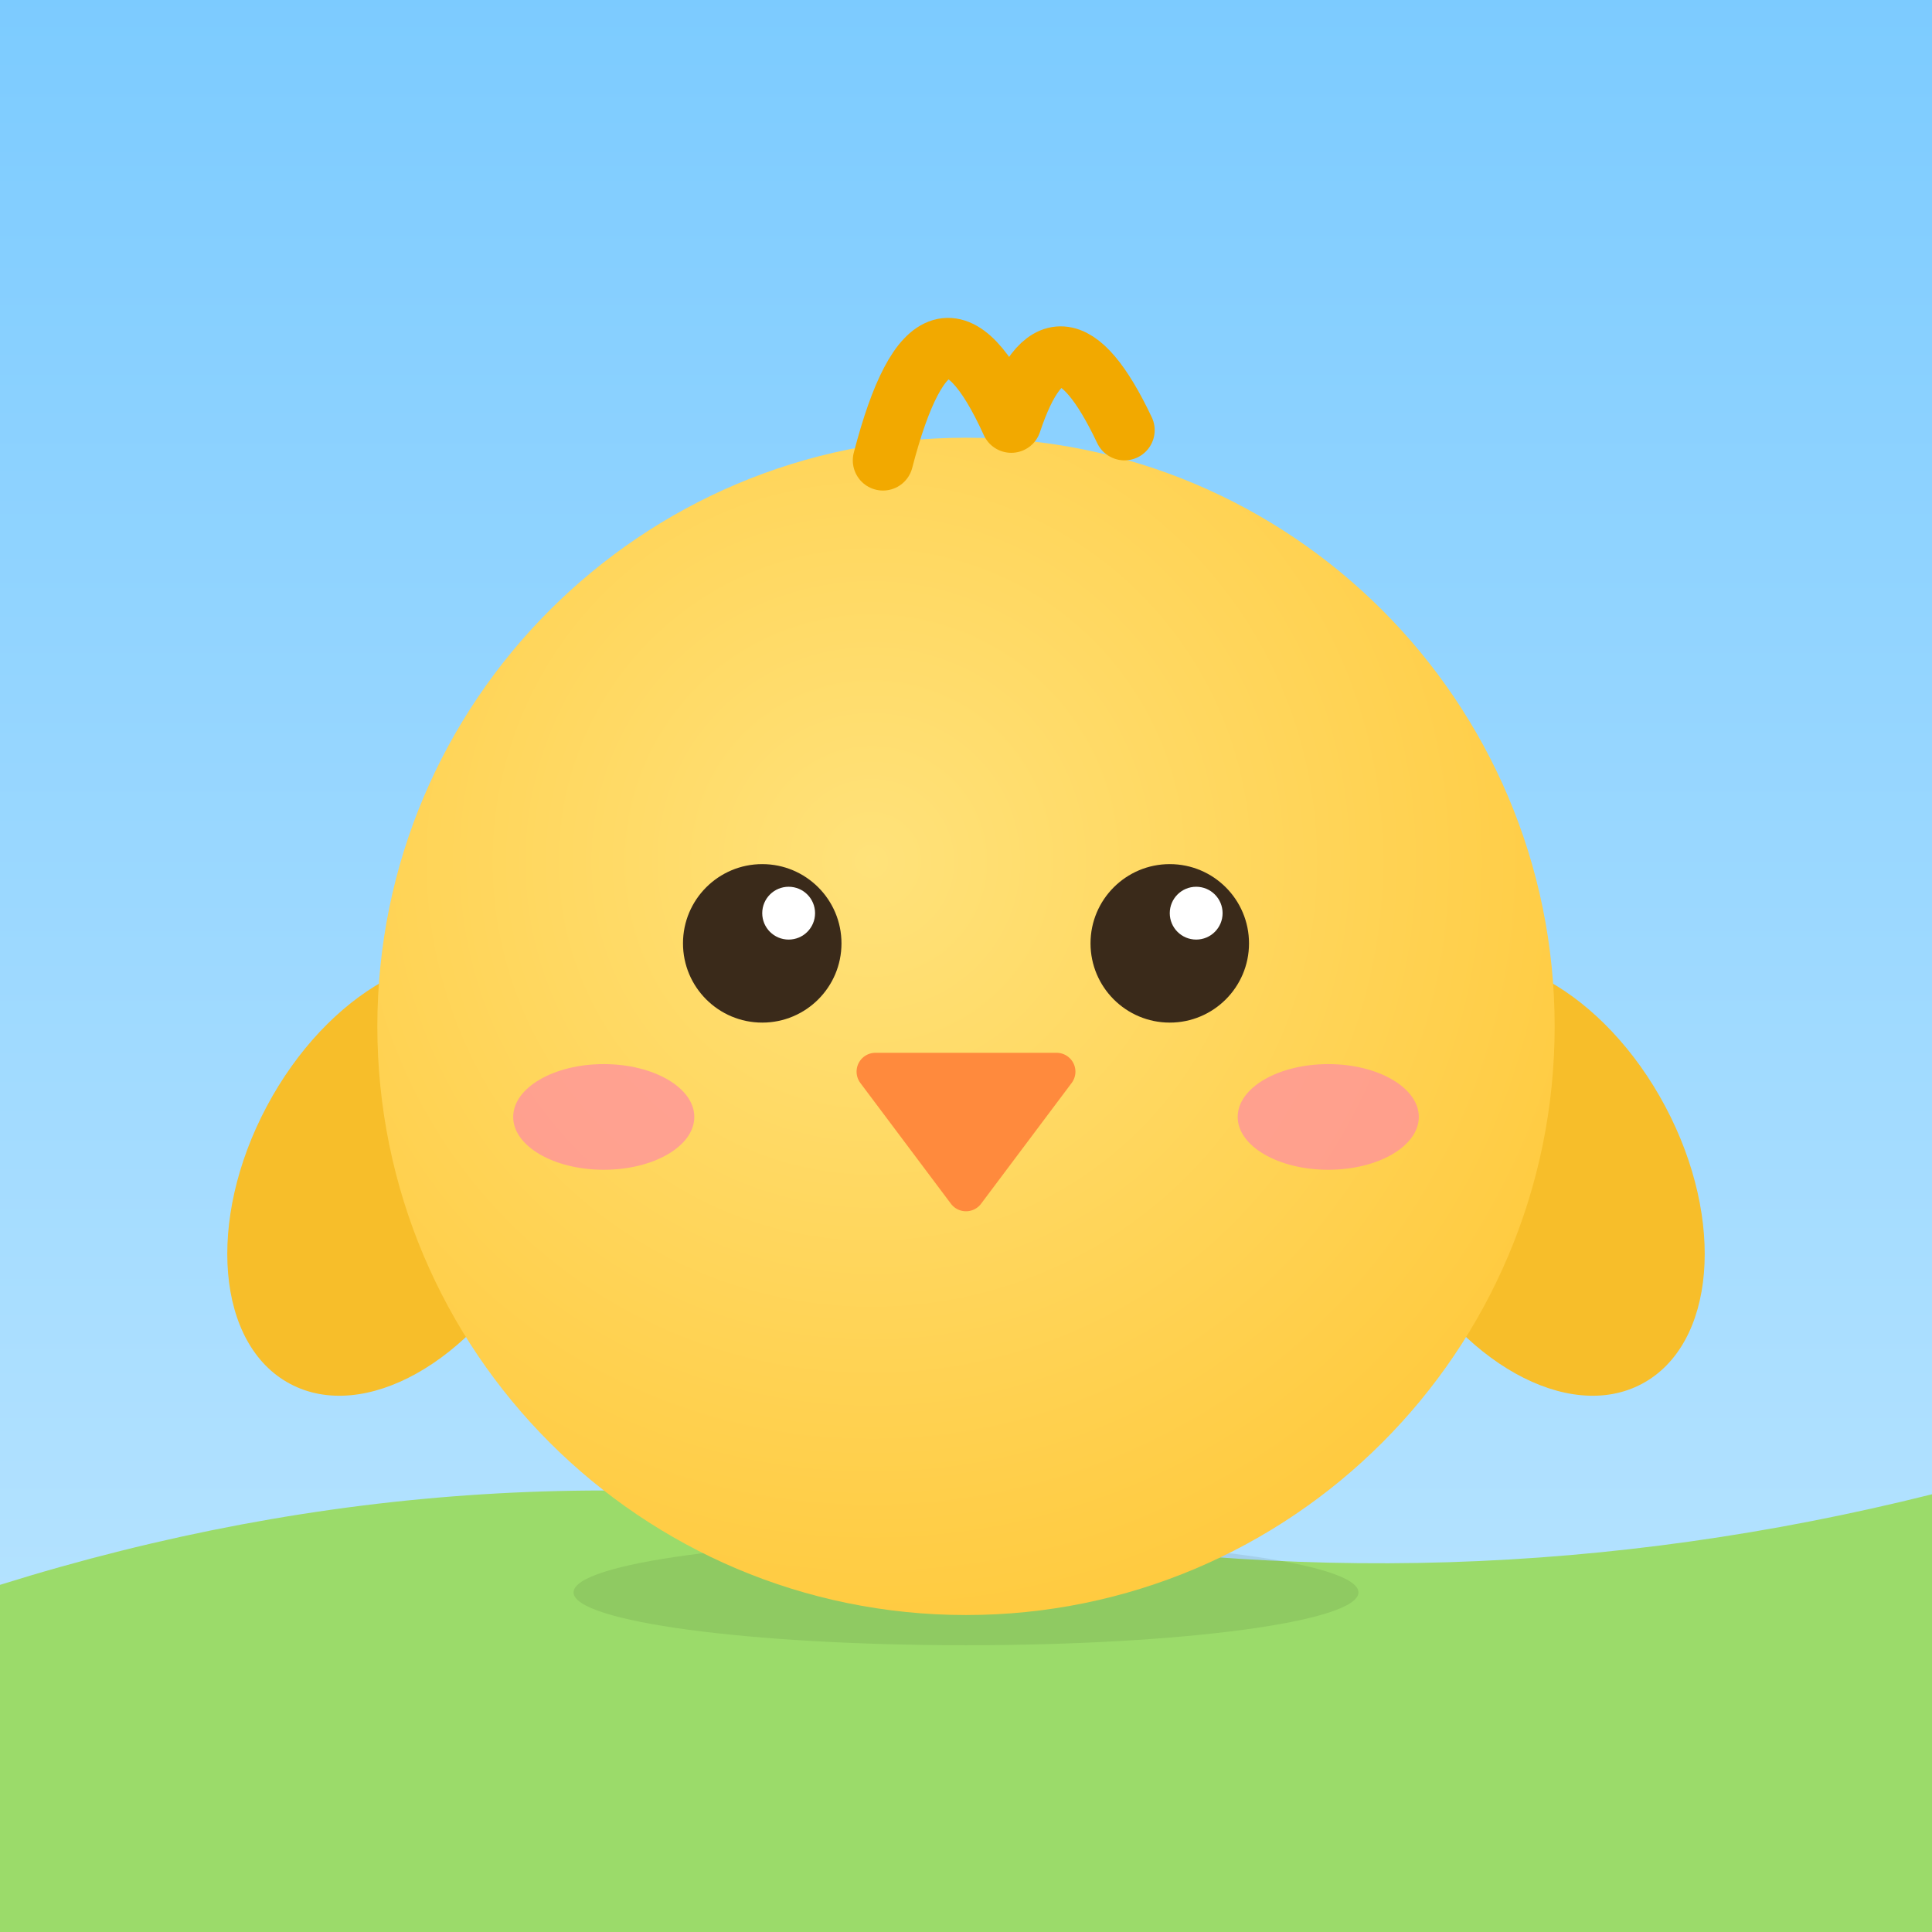
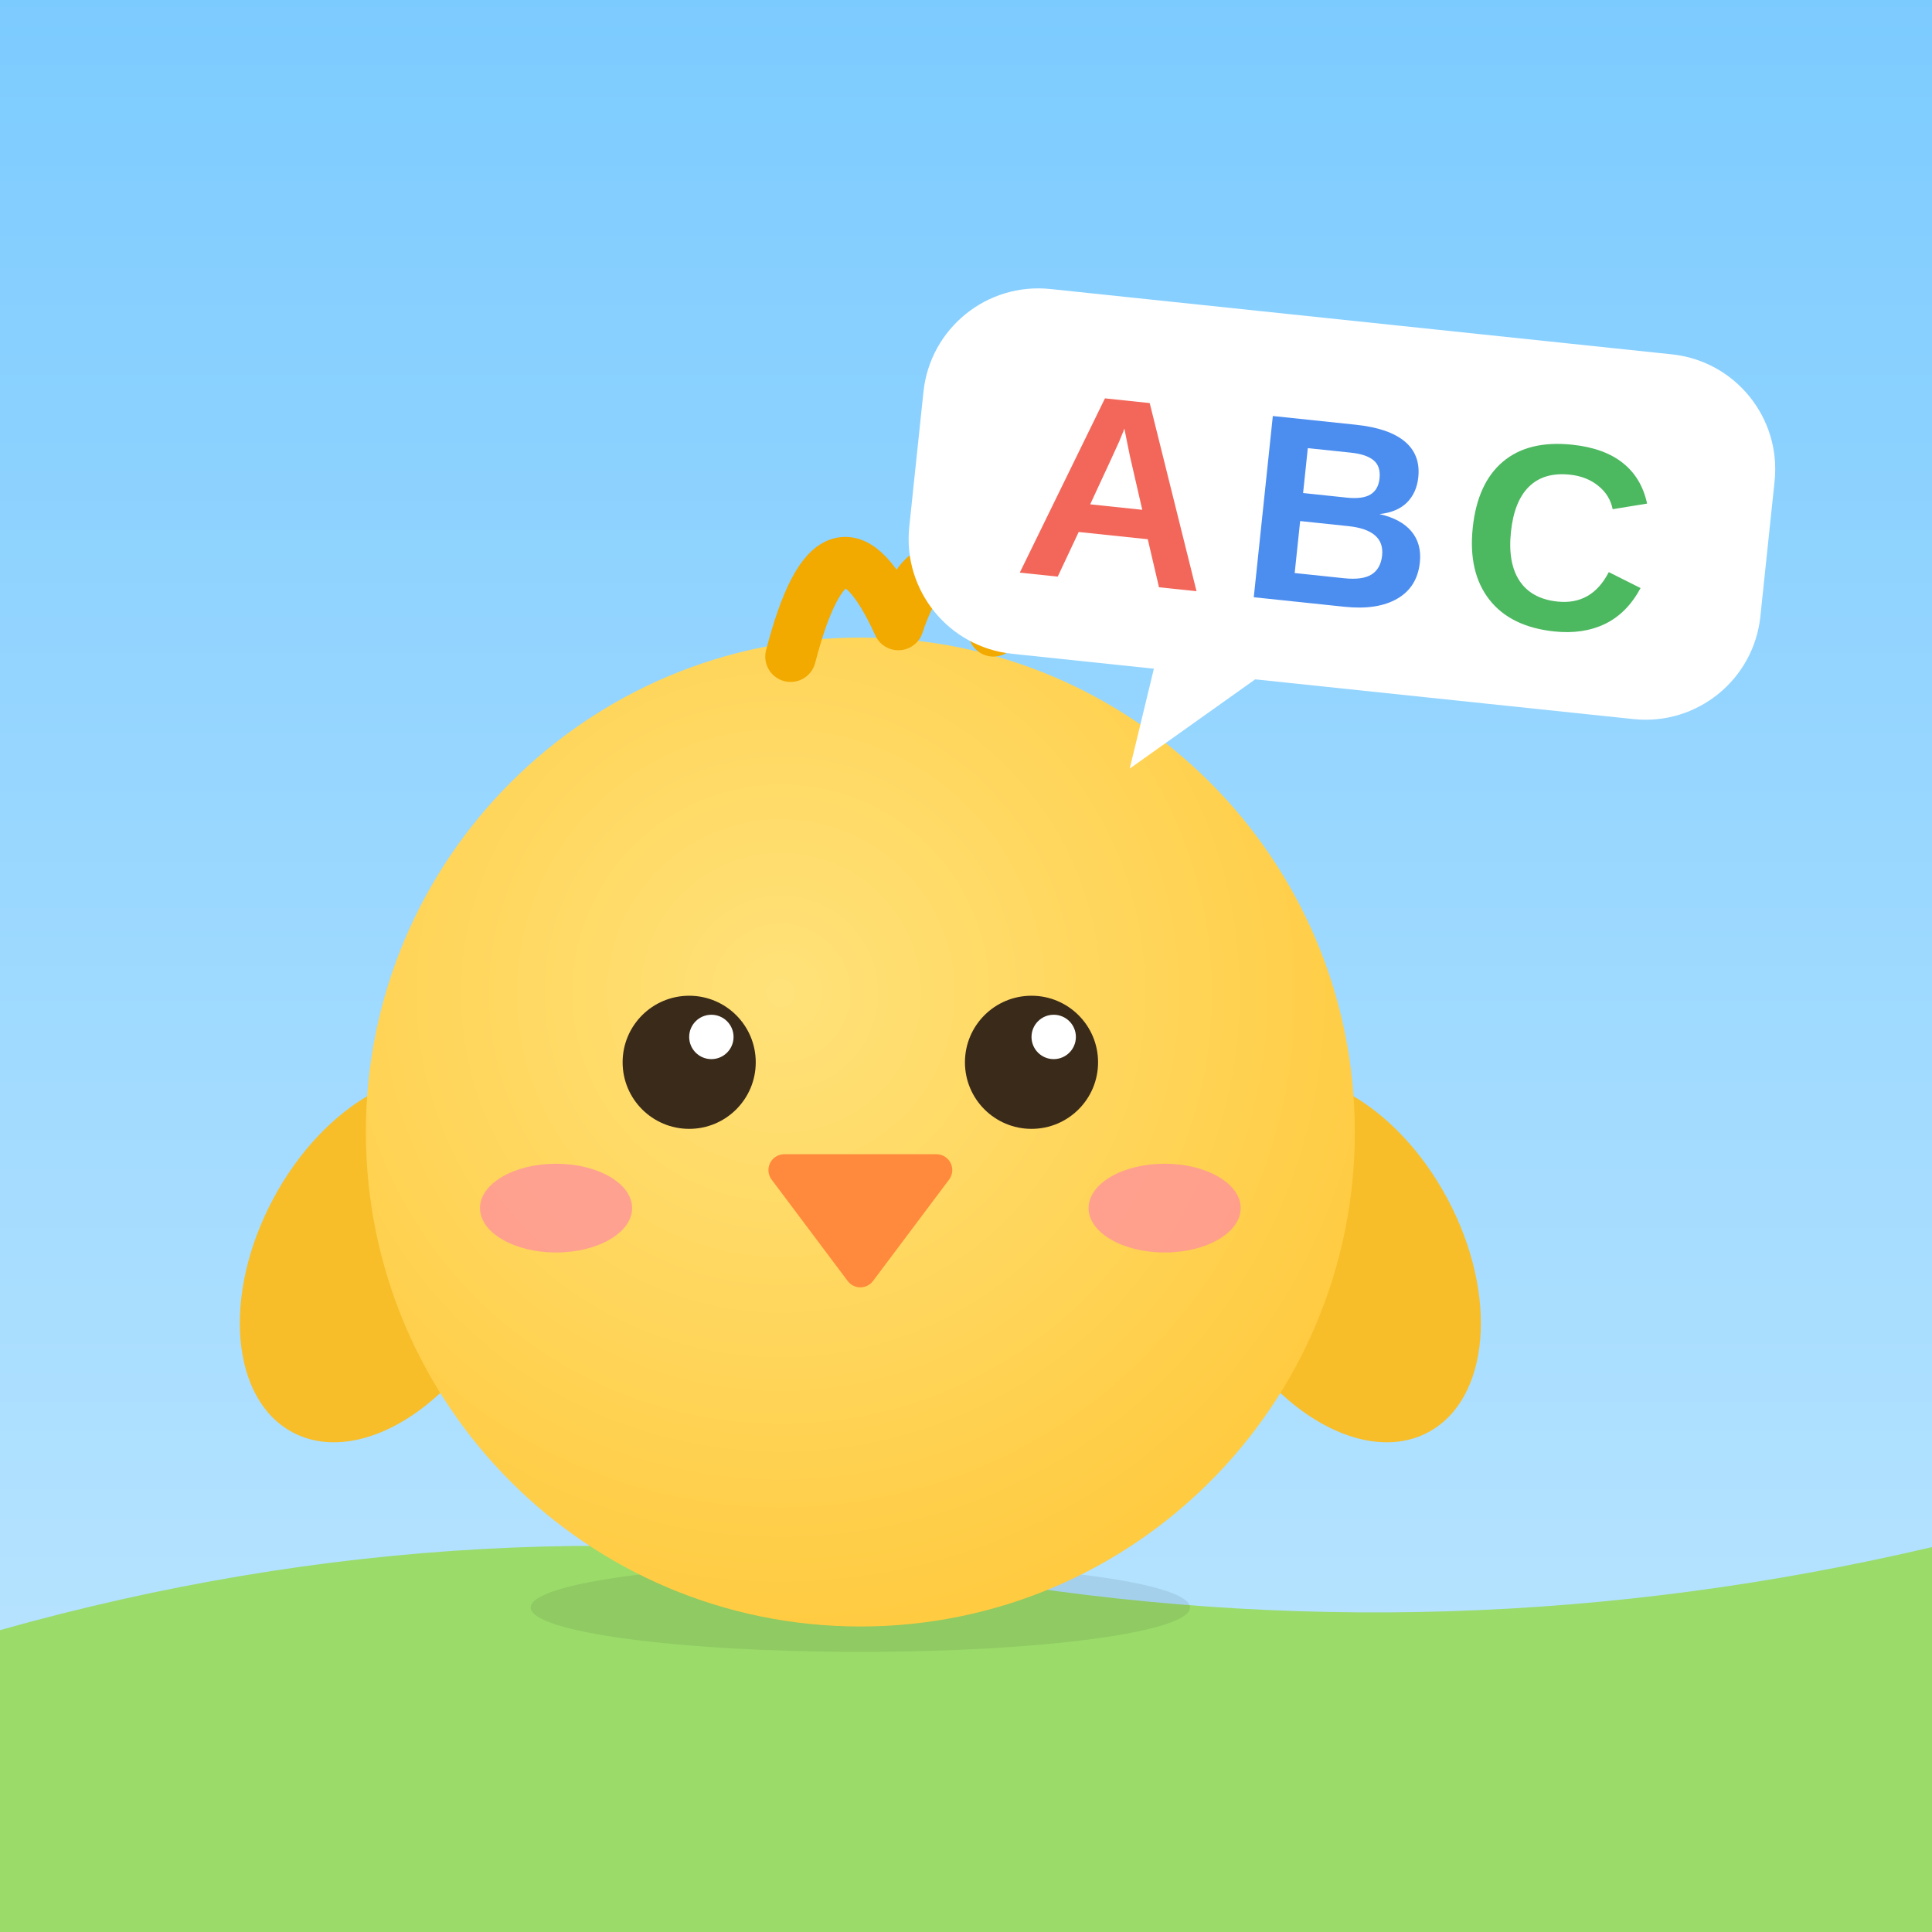
<svg xmlns="http://www.w3.org/2000/svg" viewBox="0 0 512 512">
  <defs>
    <linearGradient id="sky" x1="0" y1="0" x2="0" y2="1">
      <stop offset="0" stop-color="#7CCBFF" />
      <stop offset="1" stop-color="#BFE7FF" />
    </linearGradient>
    <radialGradient id="body" cx=".42" cy=".36" r=".7">
      <stop offset="0" stop-color="#FFE27A" />
      <stop offset="1" stop-color="#FFC93C" />
    </radialGradient>
  </defs>
  <rect width="512" height="512" fill="url(#sky)" />
-   <path d="M0 420 Q128 380 256 404 T512 396 V512 H0Z" fill="#9BDB6A" />
-   <g transform="translate(256 272)">
-     <ellipse cx="0" cy="150" rx="104" ry="14" fill="#000" opacity=".08" />
-     <ellipse cx="-150" cy="40" rx="40" ry="62" transform="rotate(28 -150 40)" fill="#F7BE2A" />
-     <ellipse cx="150" cy="40" rx="40" ry="62" transform="rotate(-28 150 40)" fill="#F7BE2A" />
-     <circle cx="0" cy="0" r="156" fill="url(#body)" />
-     <path d="M-22 -150 q14 -54 34 -10 q12 -36 30 2" fill="none" stroke="#F2A900" stroke-width="16" stroke-linecap="round" stroke-linejoin="round" />
-     <circle cx="-54" cy="-22" r="21" fill="#3A2A1A" />
-     <circle cx="-47" cy="-30" r="7" fill="#fff" />
-     <circle cx="54" cy="-22" r="21" fill="#3A2A1A" />
-     <circle cx="61" cy="-30" r="7" fill="#fff" />
-     <path d="M-24 12 h48 l-24 32z" fill="#FF8A3D" stroke="#FF8A3D" stroke-width="10" stroke-linejoin="round" />
-     <ellipse cx="-96" cy="24" rx="24" ry="14" fill="#FF8FA0" opacity=".75" />
-     <ellipse cx="96" cy="24" rx="24" ry="14" fill="#FF8FA0" opacity=".75" />
+   <path d="M0 432 Q128 396 256 418 T512 410 V512 H0Z" fill="#9BDB6A" />
+   <g id="fg">
+     <g transform="translate(228 300) scale(.84)">
+       <ellipse cx="0" cy="150" rx="104" ry="14" fill="#000" opacity=".08" />
+       <ellipse cx="-150" cy="40" rx="40" ry="62" transform="rotate(28 -150 40)" fill="#F7BE2A" />
+       <ellipse cx="150" cy="40" rx="40" ry="62" transform="rotate(-28 150 40)" fill="#F7BE2A" />
+       <circle cx="0" cy="0" r="156" fill="url(#body)" />
+       <path d="M-22 -150 q14 -54 34 -10 q12 -36 30 2" fill="none" stroke="#F2A900" stroke-width="16" stroke-linecap="round" stroke-linejoin="round" />
+       <circle cx="-54" cy="-22" r="21" fill="#3A2A1A" />
+       <circle cx="-47" cy="-30" r="7" fill="#fff" />
+       <circle cx="54" cy="-22" r="21" fill="#3A2A1A" />
+       <circle cx="61" cy="-30" r="7" fill="#fff" />
+       <path d="M-24 12 h48 l-24 32z" fill="#FF8A3D" stroke="#FF8A3D" stroke-width="10" stroke-linejoin="round" />
+       <ellipse cx="-96" cy="24" rx="24" ry="14" fill="#FF8FA0" opacity=".75" />
+       <ellipse cx="96" cy="24" rx="24" ry="14" fill="#FF8FA0" opacity=".75" />
+     </g>
+     <g transform="translate(356 130) rotate(6) scale(.9)">
+       <path d="M-92 -50 h184 a34 34 0 0 1 34 34 v40 a34 34 0 0 1 -34 34 h-112 l-34 30 l4 -30 h-42 a34 34 0 0 1 -34 -34 v-40 a34 34 0 0 1 34 -34z" fill="#FFFFFF" />
+       <g font-family="Arial Rounded MT Bold, Arial Black, Arial, sans-serif" font-weight="900" font-size="78" text-anchor="middle">
+         <text x="-66" y="34" fill="#F2675A">A</text>
+         <text x="0" y="34" fill="#4C8DF0">B</text>
+         <text x="64" y="34" fill="#4CB860">C</text>
+       </g>
+     </g>
  </g>
</svg>
